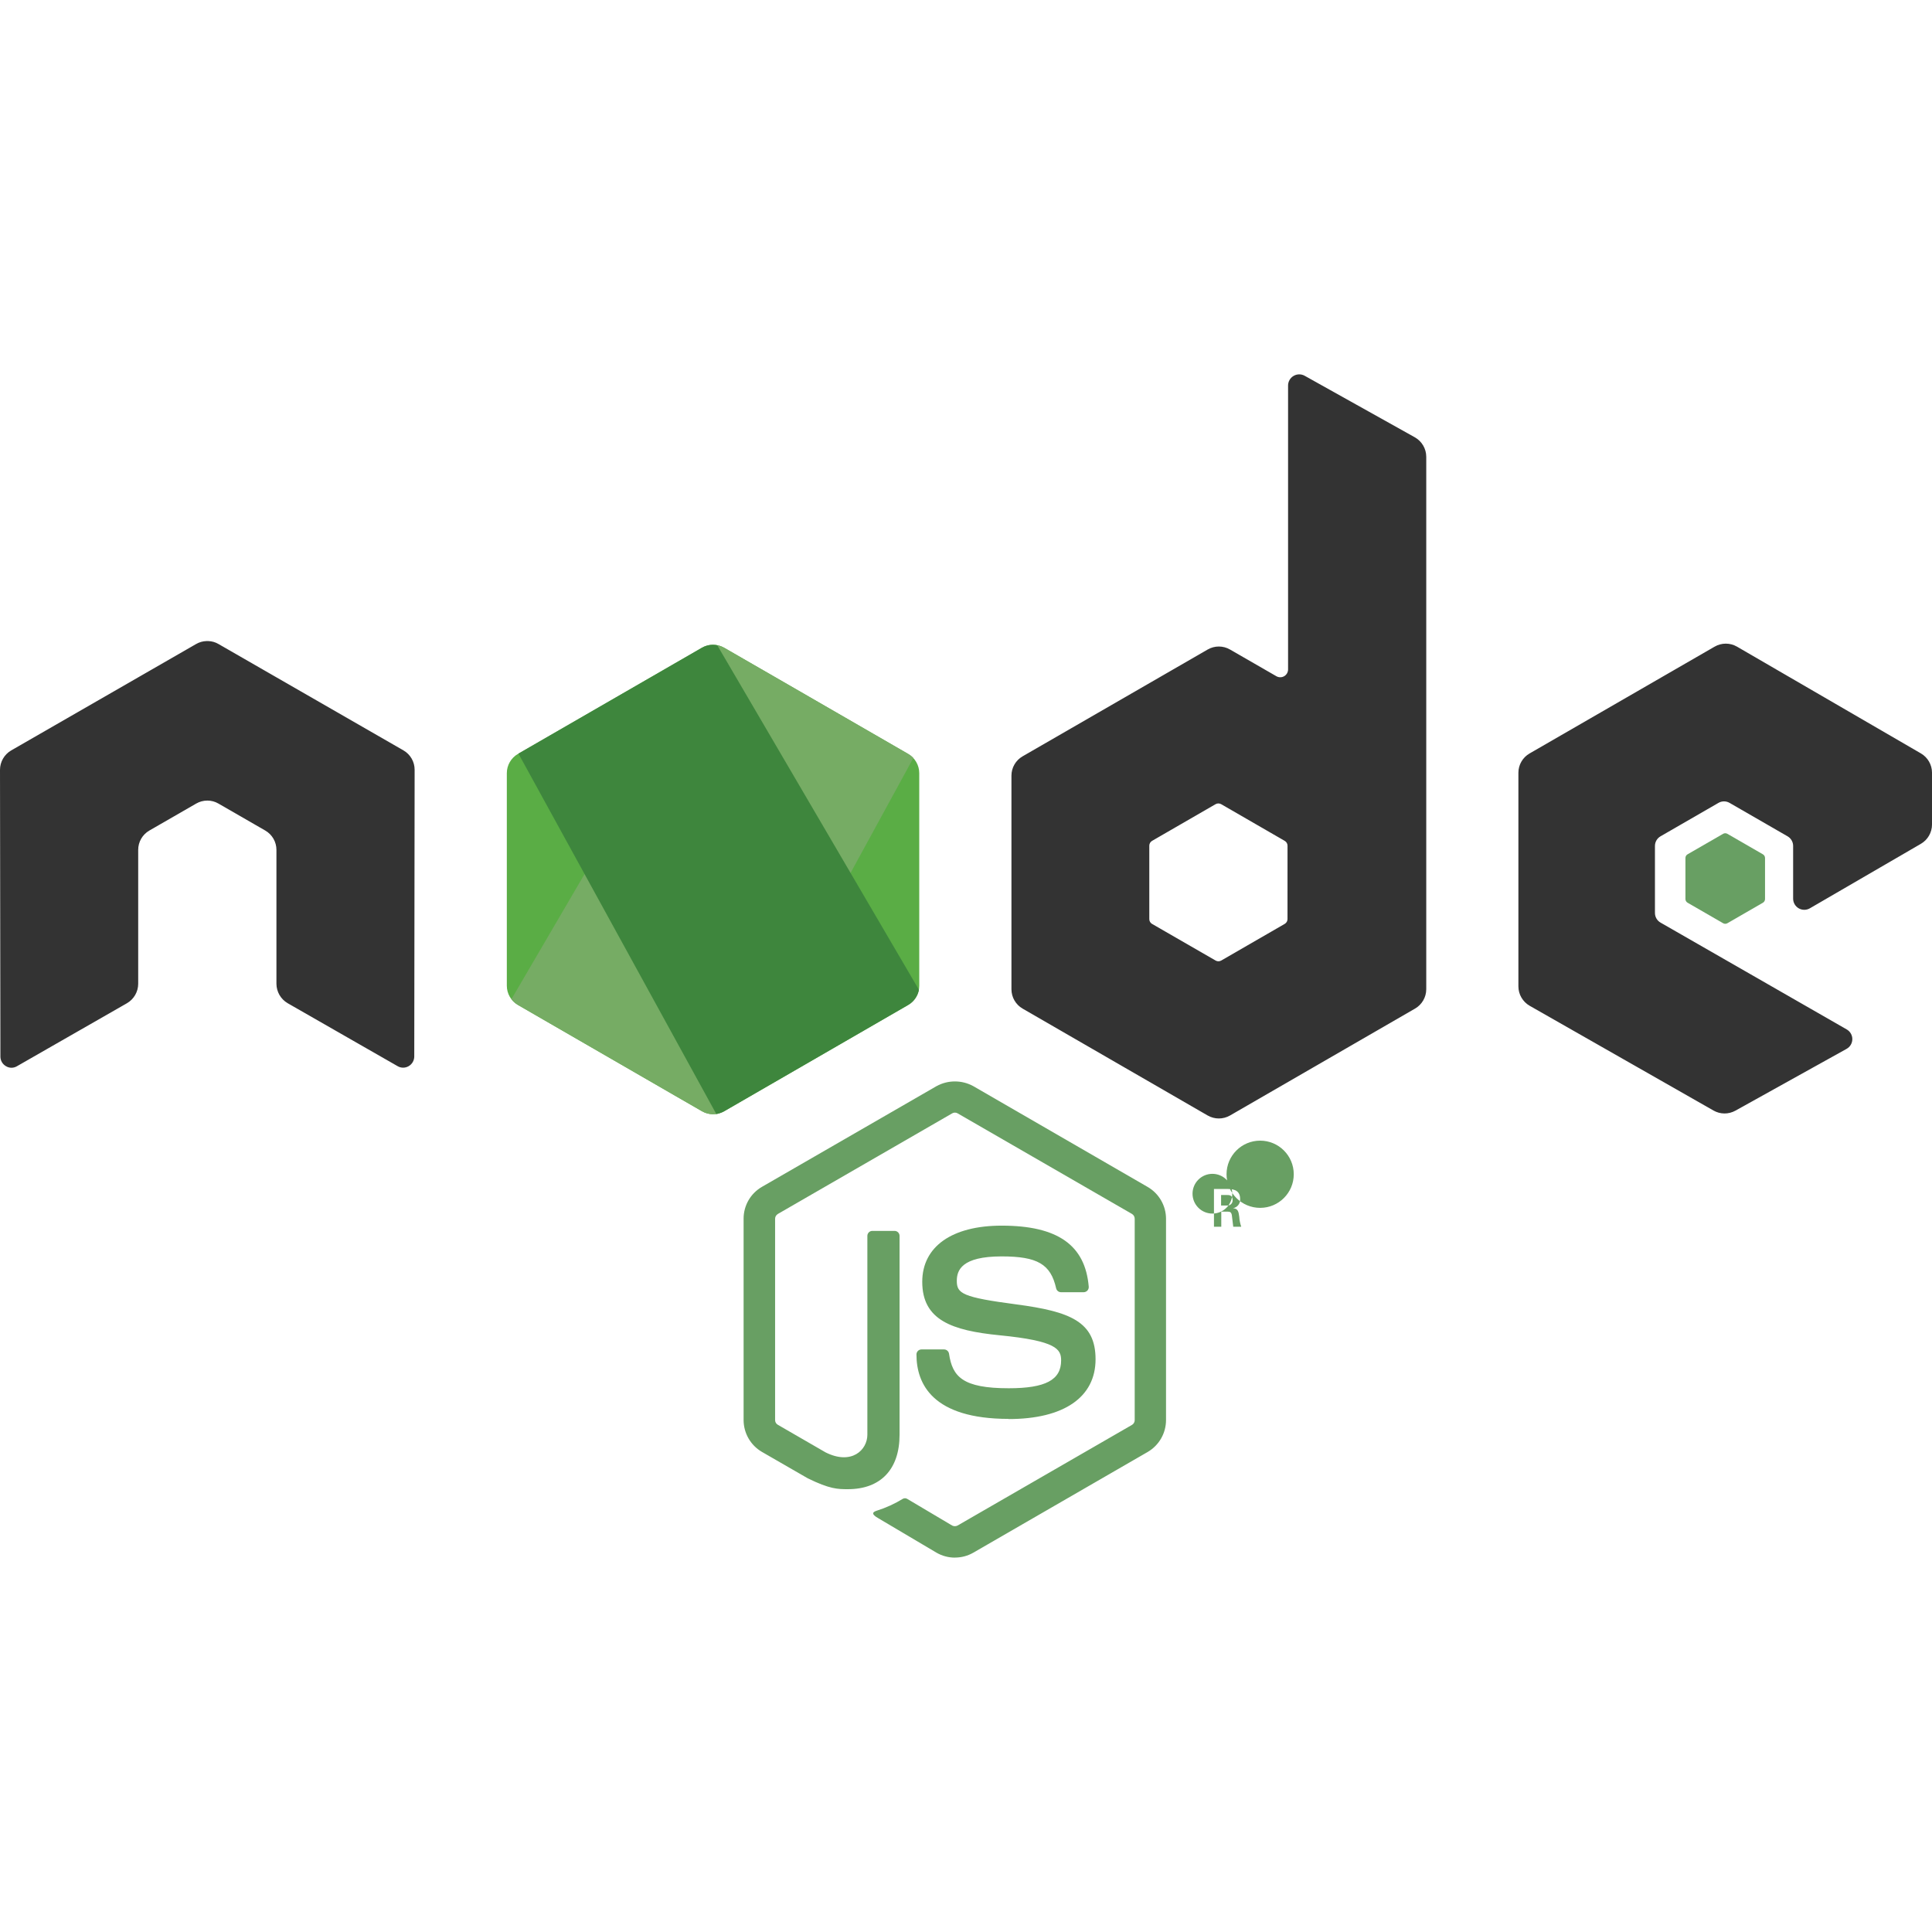
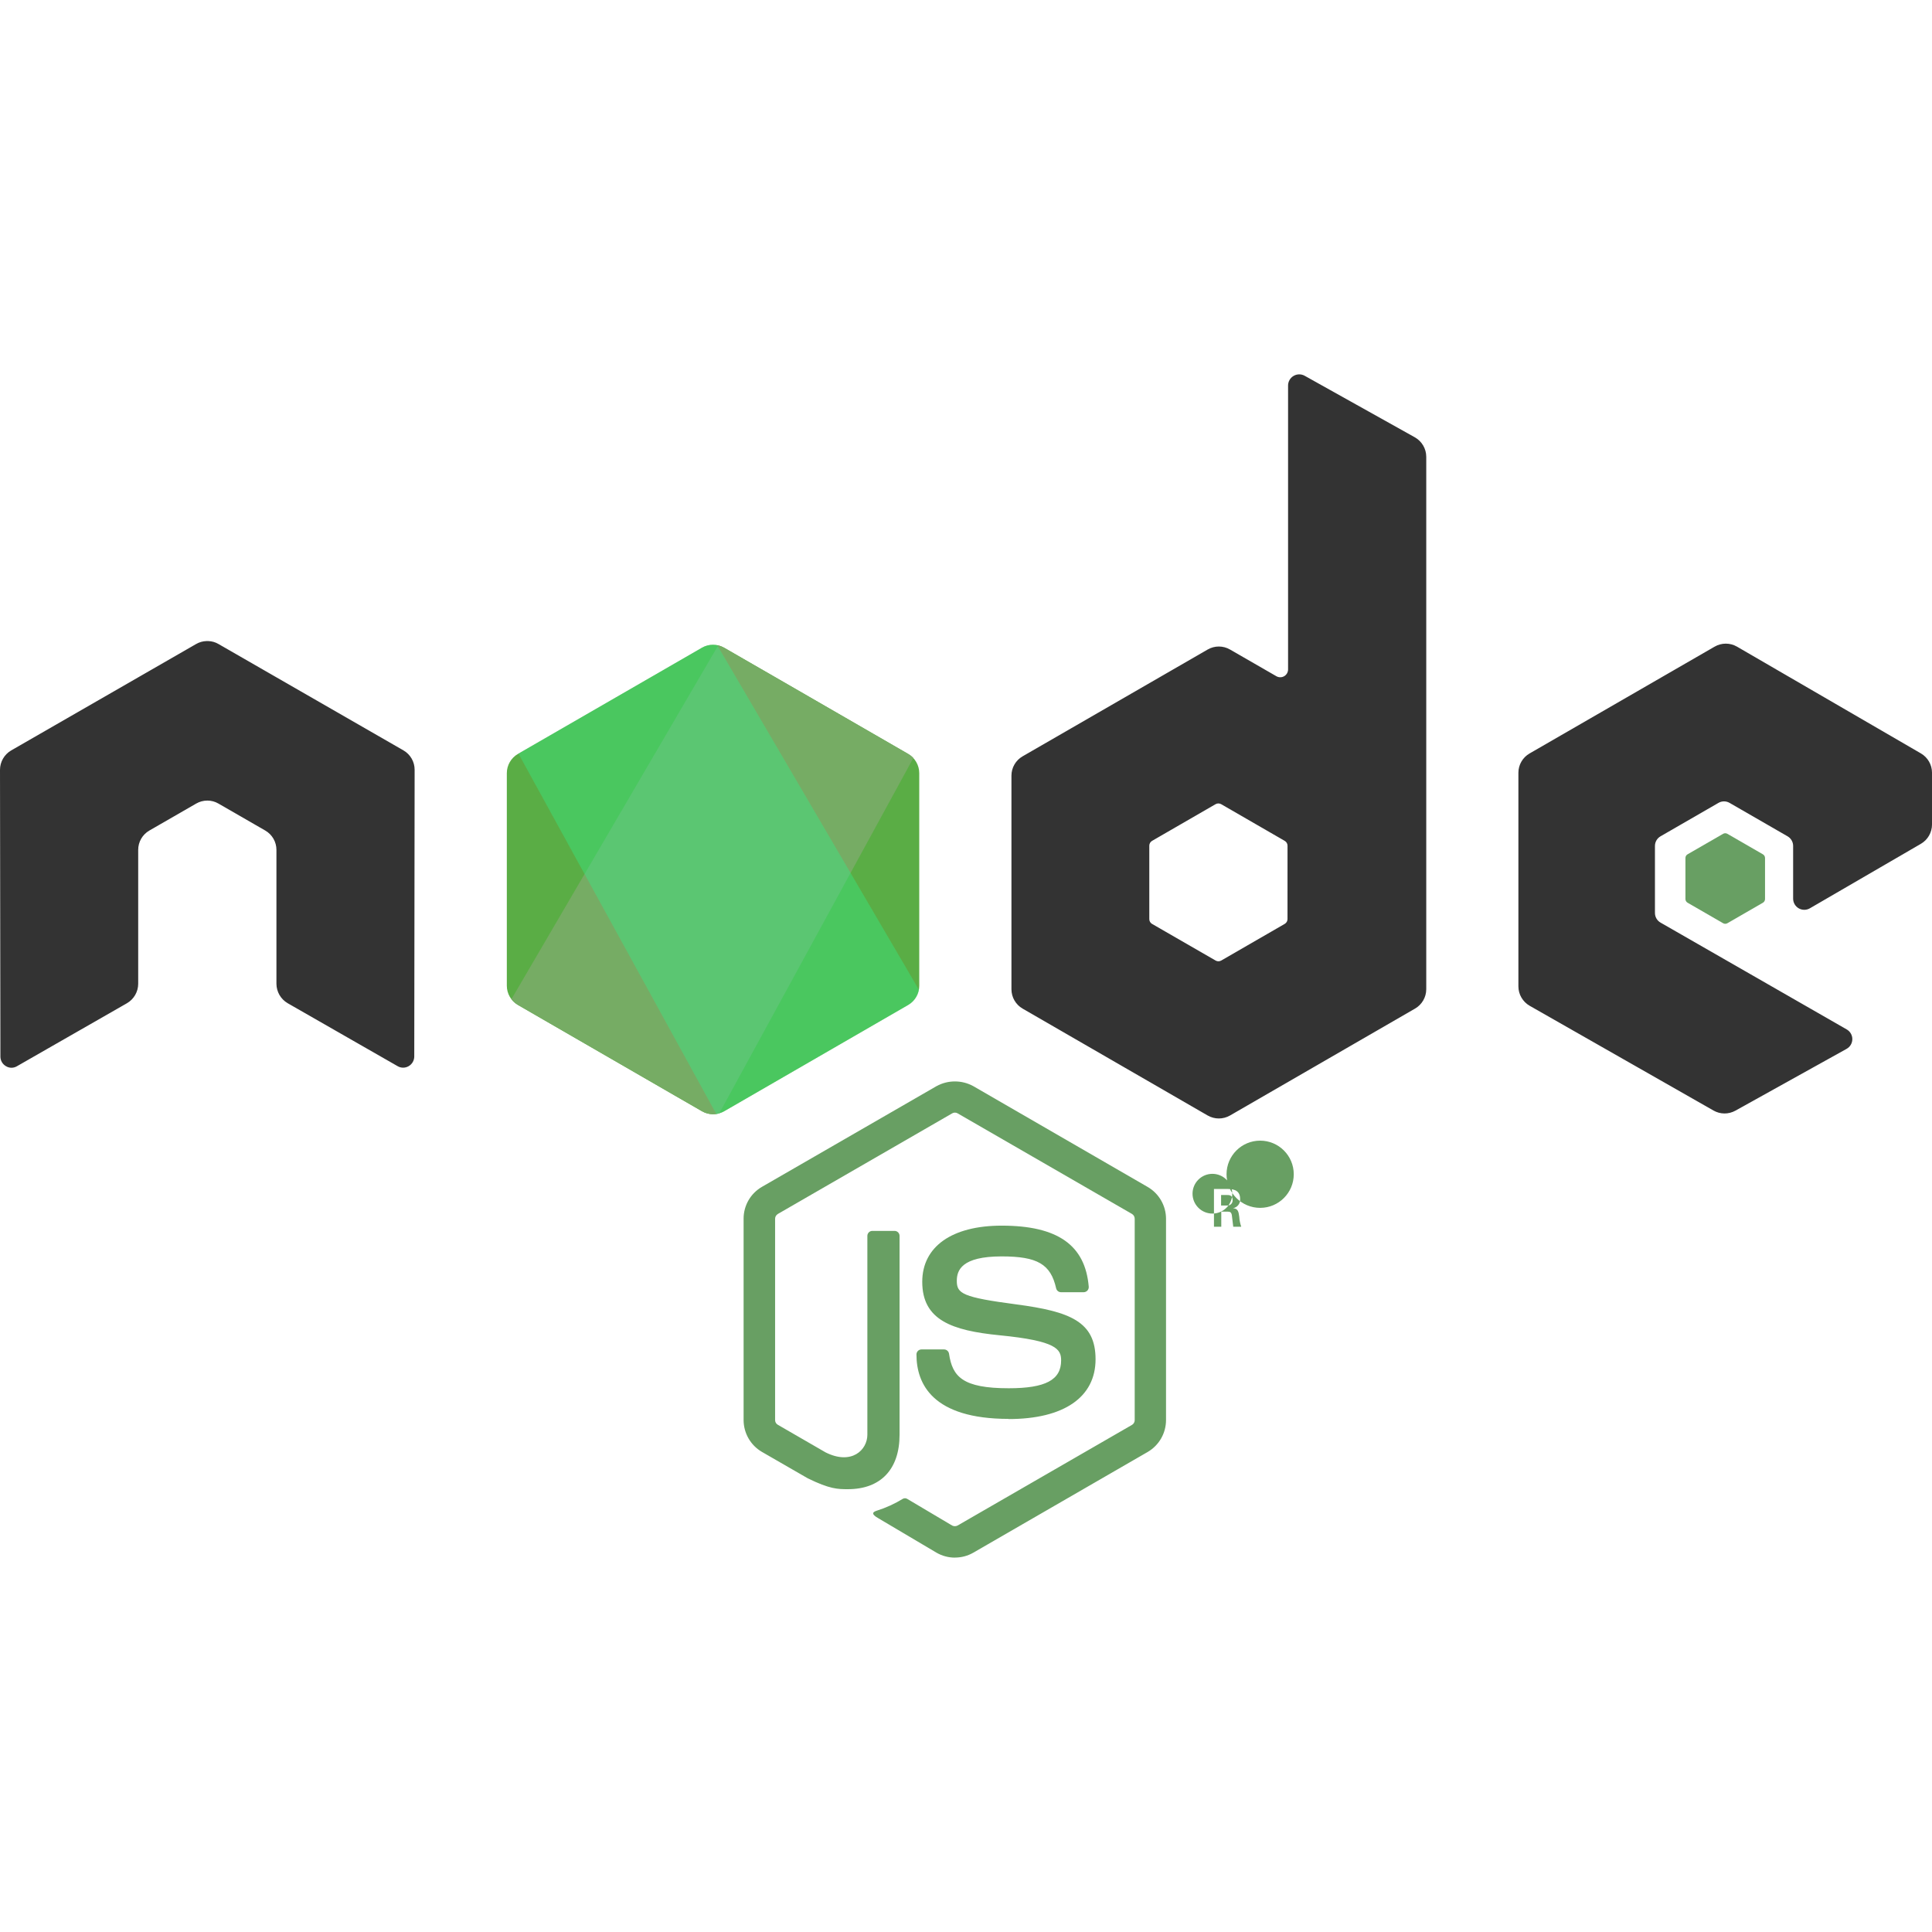
<svg xmlns="http://www.w3.org/2000/svg" id="Node.js_logo" width="100" height="100" viewBox="0 0 237.938 145.726">
  <defs>
    <clipPath id="clip-path">
      <path id="Path_179" data-name="Path 179" d="M218.384,226.291,195.723,239.37a2.735,2.735,0,0,0-1.369,2.37v26.177a2.734,2.734,0,0,0,1.369,2.37l22.662,13.09a2.743,2.743,0,0,0,2.738,0l22.658-13.09a2.741,2.741,0,0,0,1.366-2.37V241.74a2.735,2.735,0,0,0-1.372-2.37l-22.655-13.079a2.755,2.755,0,0,0-2.743,0" transform="translate(-194.354 -225.925)" />
    </clipPath>
    <linearGradient id="linear-gradient" x1="-0.847" y1="-1.034" x2="-0.838" y2="-1.034" gradientUnits="objectBoundingBox">
-       <stop offset="0.3" stop-color="#3e863d" />
+       <stop offset="0.3" stop-color="#3e86" />
      <stop offset="0.5" stop-color="#55934f" />
      <stop offset="0.8" stop-color="#5aad45" />
    </linearGradient>
    <clipPath id="clip-path-2">
      <path id="Path_181" data-name="Path 181" d="M195.4,269.646a2.742,2.742,0,0,0,.807.708l19.439,11.228,3.238,1.861a2.747,2.747,0,0,0,1.578.358,2.8,2.8,0,0,0,.538-.1l23.9-43.761a2.711,2.711,0,0,0-.637-.506l-14.838-8.568-7.843-4.513a2.86,2.86,0,0,0-.71-.285Zm0,0" transform="translate(-195.398 -226.069)" />
    </clipPath>
    <linearGradient id="linear-gradient-2" x1="-0.742" y1="-0.932" x2="-0.737" y2="-0.932" gradientUnits="objectBoundingBox">
-       <stop offset="0.57" stop-color="#3e863d" />
+       <stop offset="0.57" stop-color="#3e86" />
      <stop offset="0.72" stop-color="#619857" />
      <stop offset="1" stop-color="#76ac64" />
    </linearGradient>
    <clipPath id="clip-path-3">
      <path id="Path_183" data-name="Path 183" d="M220.712,225.944a2.764,2.764,0,0,0-1.095.351l-22.6,13.042,24.366,44.38a2.717,2.717,0,0,0,.974-.336l22.661-13.09a2.746,2.746,0,0,0,1.323-1.87L221.5,225.989a2.845,2.845,0,0,0-.554-.055c-.075,0-.151,0-.226.011" transform="translate(-197.021 -225.934)" />
    </clipPath>
    <linearGradient id="linear-gradient-3" x1="-2.148" y1="-2.103" x2="-2.138" y2="-2.103" gradientUnits="objectBoundingBox">
      <stop offset="0.16" stop-color="#6bbf47" />
      <stop offset="0.38" stop-color="#79b461" />
      <stop offset="0.47" stop-color="#75ac64" />
      <stop offset="0.7" stop-color="#659e5a" />
-       <stop offset="0.9" stop-color="#3e863d" />
+       <stop offset="0.9" stop-color="#3e86" />
    </linearGradient>
  </defs>
  <path id="Path_174" data-name="Path 174" d="M196.292,220.547a4.523,4.523,0,0,1-2.254-.6l-7.174-4.247c-1.071-.6-.549-.811-.2-.933a14.484,14.484,0,0,0,3.243-1.479.545.545,0,0,1,.534.038l5.511,3.27a.727.727,0,0,0,.666,0l21.488-12.4a.677.677,0,0,0,.328-.581v-24.8a.69.69,0,0,0-.332-.592l-21.479-12.393a.661.661,0,0,0-.662,0l-21.475,12.393a.685.685,0,0,0-.34.586v24.8a.662.662,0,0,0,.333.576l5.884,3.4c3.195,1.6,5.147-.285,5.147-2.178V180.927a.613.613,0,0,1,.624-.619h2.722a.615.615,0,0,1,.619.619v24.484c0,4.26-2.324,6.707-6.363,6.707-1.242,0-2.221,0-4.954-1.345l-5.637-3.249a4.544,4.544,0,0,1-2.254-3.921v-24.8a4.515,4.515,0,0,1,2.254-3.916l21.51-12.409a4.712,4.712,0,0,1,4.518,0L220.037,174.9a4.533,4.533,0,0,1,2.254,3.916v24.8a4.546,4.546,0,0,1-2.254,3.916l-21.483,12.409a4.516,4.516,0,0,1-2.264.6" transform="translate(-78.688 -74.822)" fill="#689f63" />
  <path id="Path_175" data-name="Path 175" d="M221.215,213.284c-9.4,0-11.373-4.316-11.373-7.936a.618.618,0,0,1,.622-.619h2.775a.621.621,0,0,1,.613.526c.42,2.828,1.667,4.255,7.353,4.255,4.529,0,6.454-1.023,6.454-3.425,0-1.382-.549-2.41-7.584-3.1-5.884-.581-9.52-1.877-9.52-6.584,0-4.335,3.658-6.917,9.784-6.917,6.879,0,10.29,2.388,10.72,7.519a.626.626,0,0,1-.167.479.64.64,0,0,1-.457.2h-2.792a.617.617,0,0,1-.6-.484c-.672-2.974-2.3-3.926-6.713-3.926-4.943,0-5.519,1.721-5.519,3.012,0,1.565.678,2.022,7.347,2.9,6.605.877,9.741,2.114,9.741,6.756,0,4.679-3.9,7.363-10.714,7.363m26.173-26.3h.721a.626.626,0,0,0,.7-.656c0-.635-.436-.635-.678-.635h-.742Zm-.877-2.033h1.6c.549,0,1.624,0,1.624,1.226a1.067,1.067,0,0,1-.877,1.14c.64.043.683.463.769,1.054a4.535,4.535,0,0,0,.242,1.226h-.984c-.027-.215-.177-1.4-.177-1.463-.065-.264-.156-.393-.484-.393h-.812v1.861h-.9Zm-1.92,2.313a2.447,2.447,0,1,0-.005-.005m7.616.016a4.139,4.139,0,1,0-.005,0" transform="translate(-96.974 -84.644)" fill="#689f63" />
  <path id="Path_176" data-name="Path 176" d="M51.064,48.7a2.751,2.751,0,0,0-1.376-2.391L26.905,33.206a2.66,2.66,0,0,0-1.252-.36h-.236a2.707,2.707,0,0,0-1.259.36L1.378,46.314A2.772,2.772,0,0,0,0,48.707L.05,84.013A1.355,1.355,0,0,0,.733,85.2a1.3,1.3,0,0,0,1.366,0l13.544-7.756a2.778,2.778,0,0,0,1.377-2.388V58.564a2.743,2.743,0,0,1,1.374-2.383L24.16,52.86a2.735,2.735,0,0,1,1.377-.37,2.687,2.687,0,0,1,1.368.37l5.763,3.32a2.745,2.745,0,0,1,1.377,2.383V75.055a2.787,2.787,0,0,0,1.38,2.388L48.96,85.194a1.345,1.345,0,0,0,1.377,0,1.381,1.381,0,0,0,.682-1.189Zm107.5,18.382a.684.684,0,0,1-.344.595L150.4,72.192a.69.69,0,0,1-.687,0l-7.826-4.511a.682.682,0,0,1-.344-.595V58.053a.692.692,0,0,1,.339-.6l7.821-4.518a.7.7,0,0,1,.694,0l7.826,4.518a.686.686,0,0,1,.344.6ZM160.681.174a1.376,1.376,0,0,0-2.047,1.2V36.339a.962.962,0,0,1-1.444.834l-5.707-3.287a2.747,2.747,0,0,0-2.75,0l-22.79,13.153a2.746,2.746,0,0,0-1.377,2.377V75.729a2.755,2.755,0,0,0,1.377,2.383l22.79,13.162a2.763,2.763,0,0,0,2.752,0l22.79-13.167a2.758,2.758,0,0,0,1.377-2.383V10.146a2.758,2.758,0,0,0-1.415-2.4Zm75.89,57.641a2.752,2.752,0,0,0,1.368-2.378V49.059a2.753,2.753,0,0,0-1.37-2.38L213.924,33.534a2.75,2.75,0,0,0-2.759,0L188.381,46.685A2.747,2.747,0,0,0,187,49.068v26.3a2.761,2.761,0,0,0,1.388,2.394l22.639,12.9a2.745,2.745,0,0,0,2.7.016l13.694-7.611a1.374,1.374,0,0,0,.011-2.394L204.512,67.522a1.365,1.365,0,0,1-.694-1.189V58.082a1.365,1.365,0,0,1,.688-1.192l7.132-4.115a1.36,1.36,0,0,1,1.372,0l7.138,4.115a1.371,1.371,0,0,1,.688,1.189v6.487a1.372,1.372,0,0,0,2.065,1.189Zm0,0" transform="translate(0 0)" fill="#333" fill-rule="evenodd" />
  <path id="Path_177" data-name="Path 177" d="M390.552,105.139a.522.522,0,0,1,.527,0l4.373,2.523a.528.528,0,0,1,.264.457v5.051a.528.528,0,0,1-.264.457l-4.373,2.523a.522.522,0,0,1-.527,0l-4.37-2.523a.526.526,0,0,1-.269-.457v-5.051a.521.521,0,0,1,.264-.457Zm0,0" transform="translate(-178.341 -48.555)" fill="#689f63" fill-rule="evenodd" />
  <g id="Group_75" data-name="Group 75" transform="translate(62.419 33.299)" clip-path="url(#clip-path)">
    <path id="Path_178" data-name="Path 178" d="M248.372,219.9l-63.854-31.3-32.74,66.79,63.852,31.3Zm0,0" transform="translate(-174.678 -208.677)" fill="url(#linear-gradient)" />
  </g>
  <g id="Group_76" data-name="Group 76" transform="translate(62.981 33.377)" clip-path="url(#clip-path-2)">
    <path id="Path_180" data-name="Path 180" d="M144.07,226.154l45.087,61.023,59.629-44.055L203.7,182.1Zm0,0" transform="translate(-171.678 -205.75)" fill="url(#linear-gradient-2)" />
  </g>
  <g id="Group_77" data-name="Group 77" transform="translate(63.854 33.304)" clip-path="url(#clip-path-3)">
    <path id="Path_182" data-name="Path 182" d="M197.02,225.934v57.784h49.314V225.934Zm0,0" transform="translate(-197.021 -225.934)" fill="url(#linear-gradient-3)" />
  </g>
</svg>
